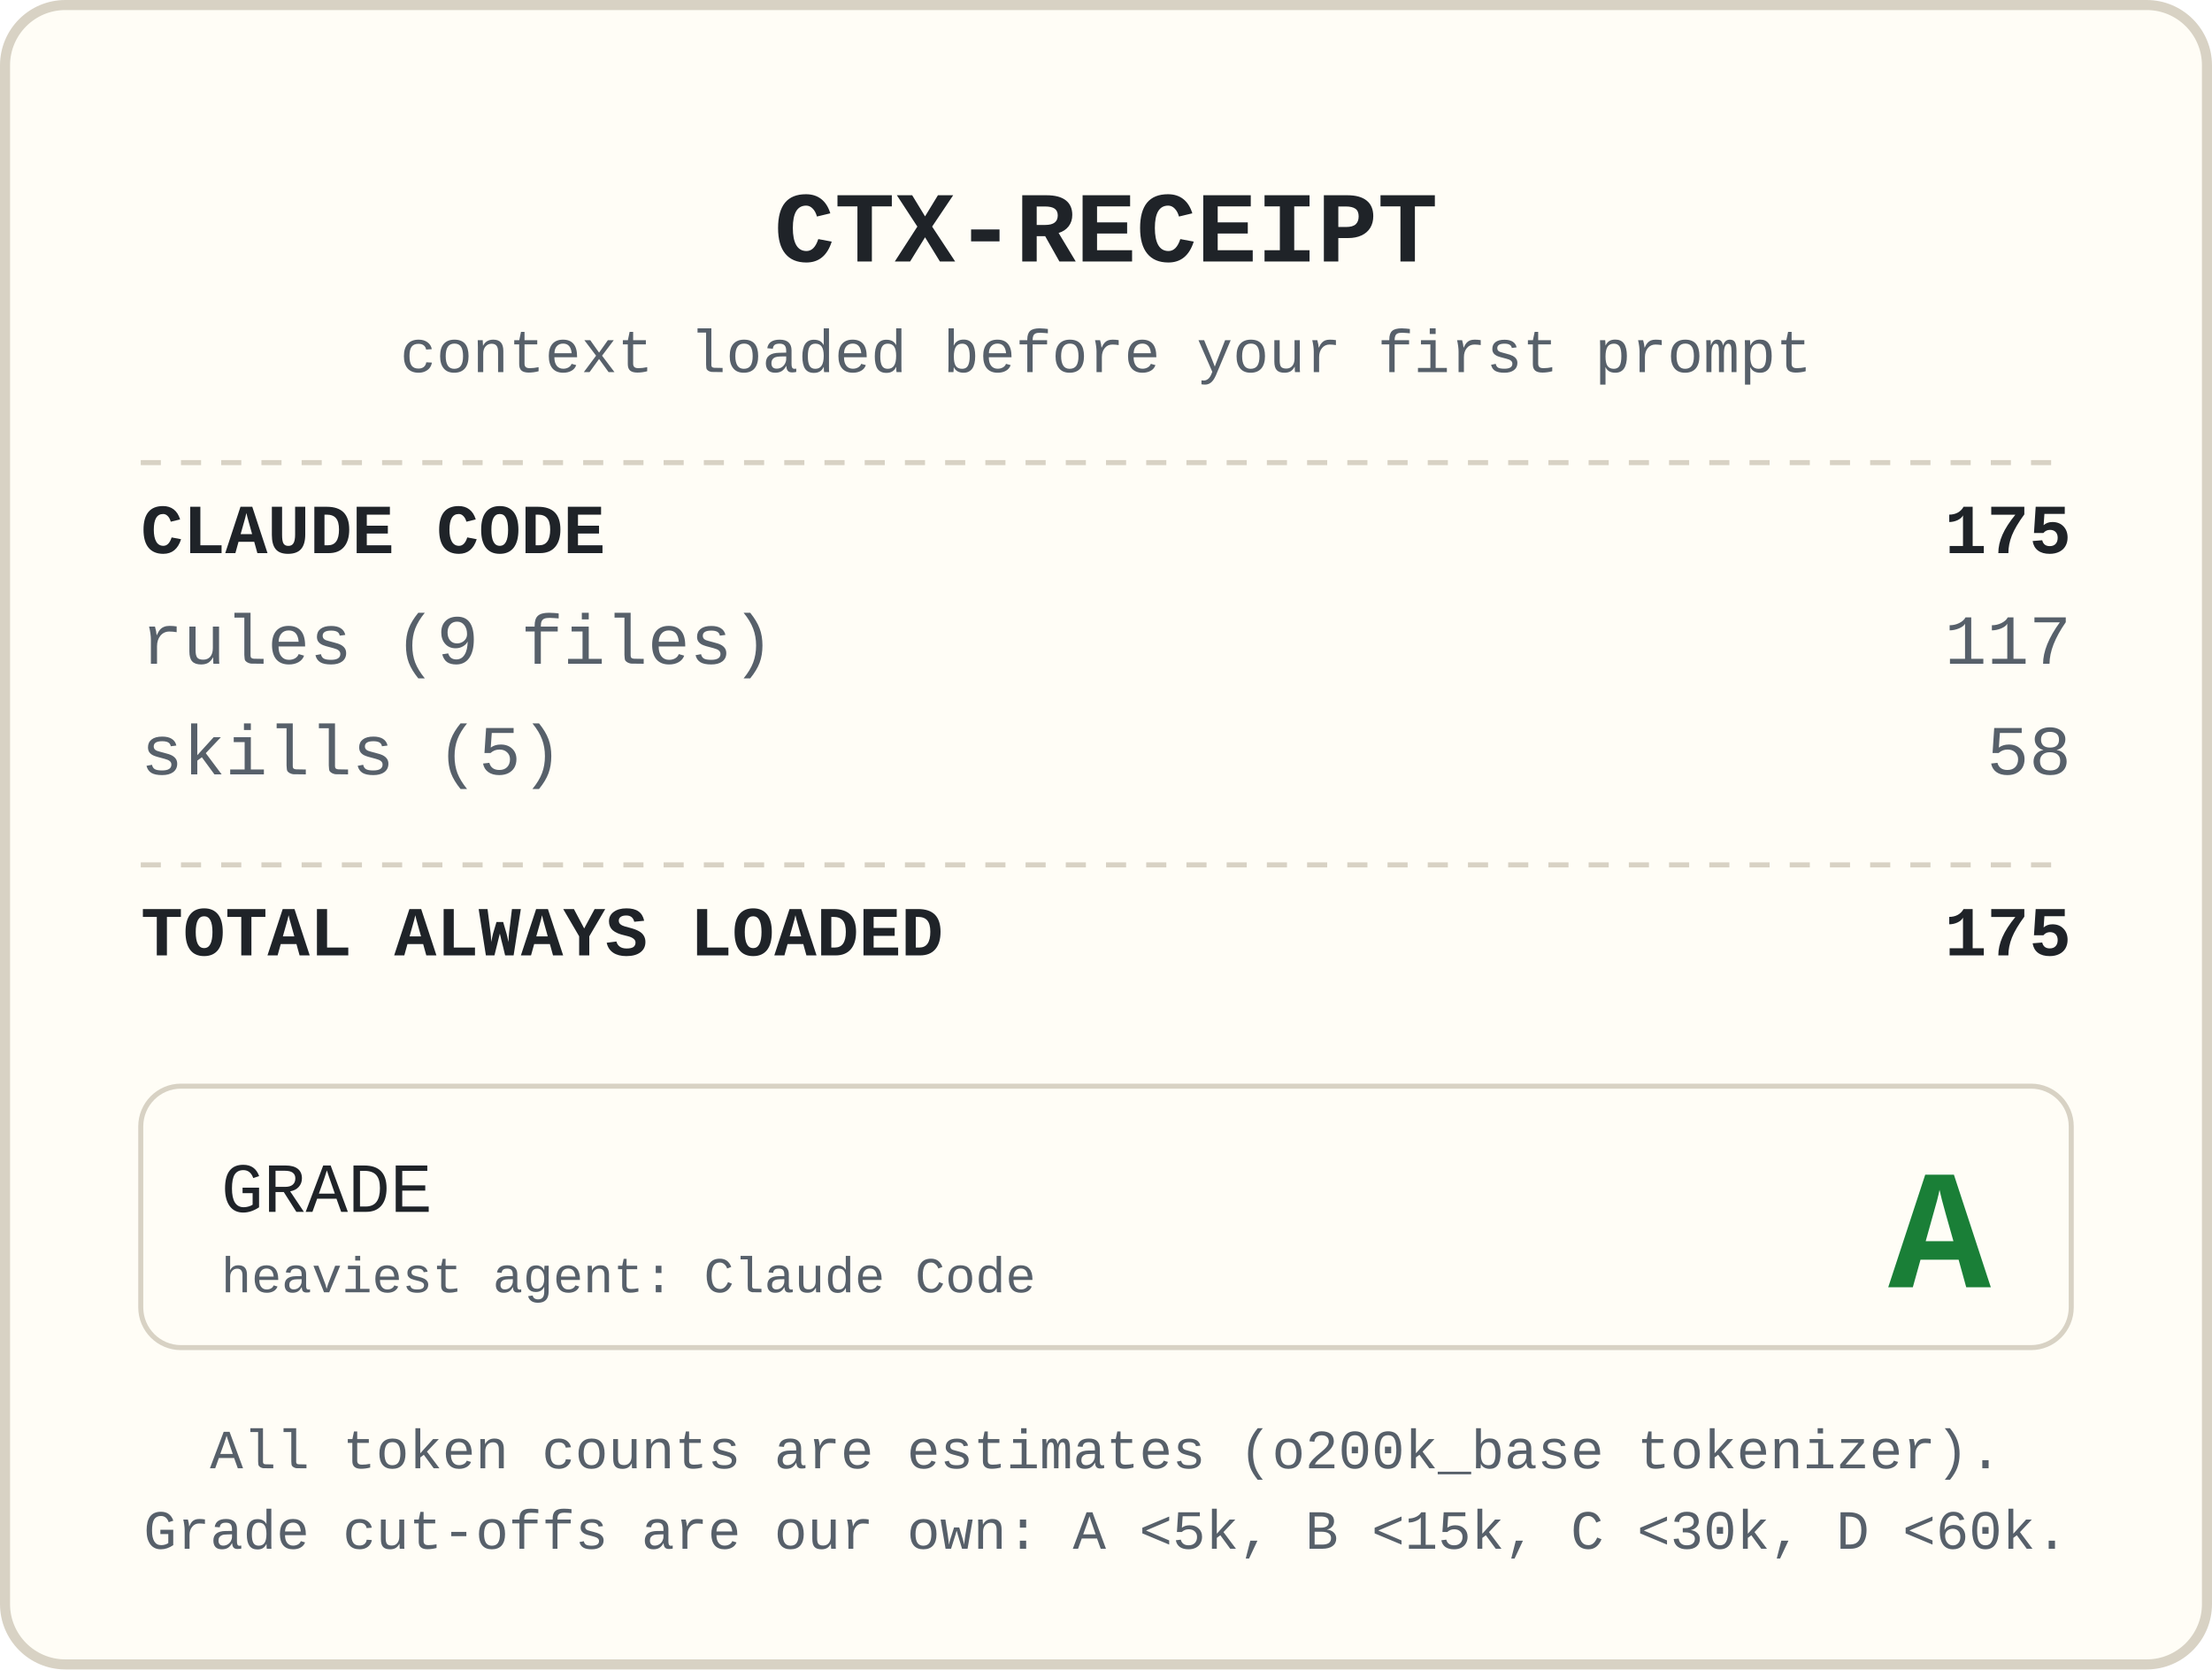
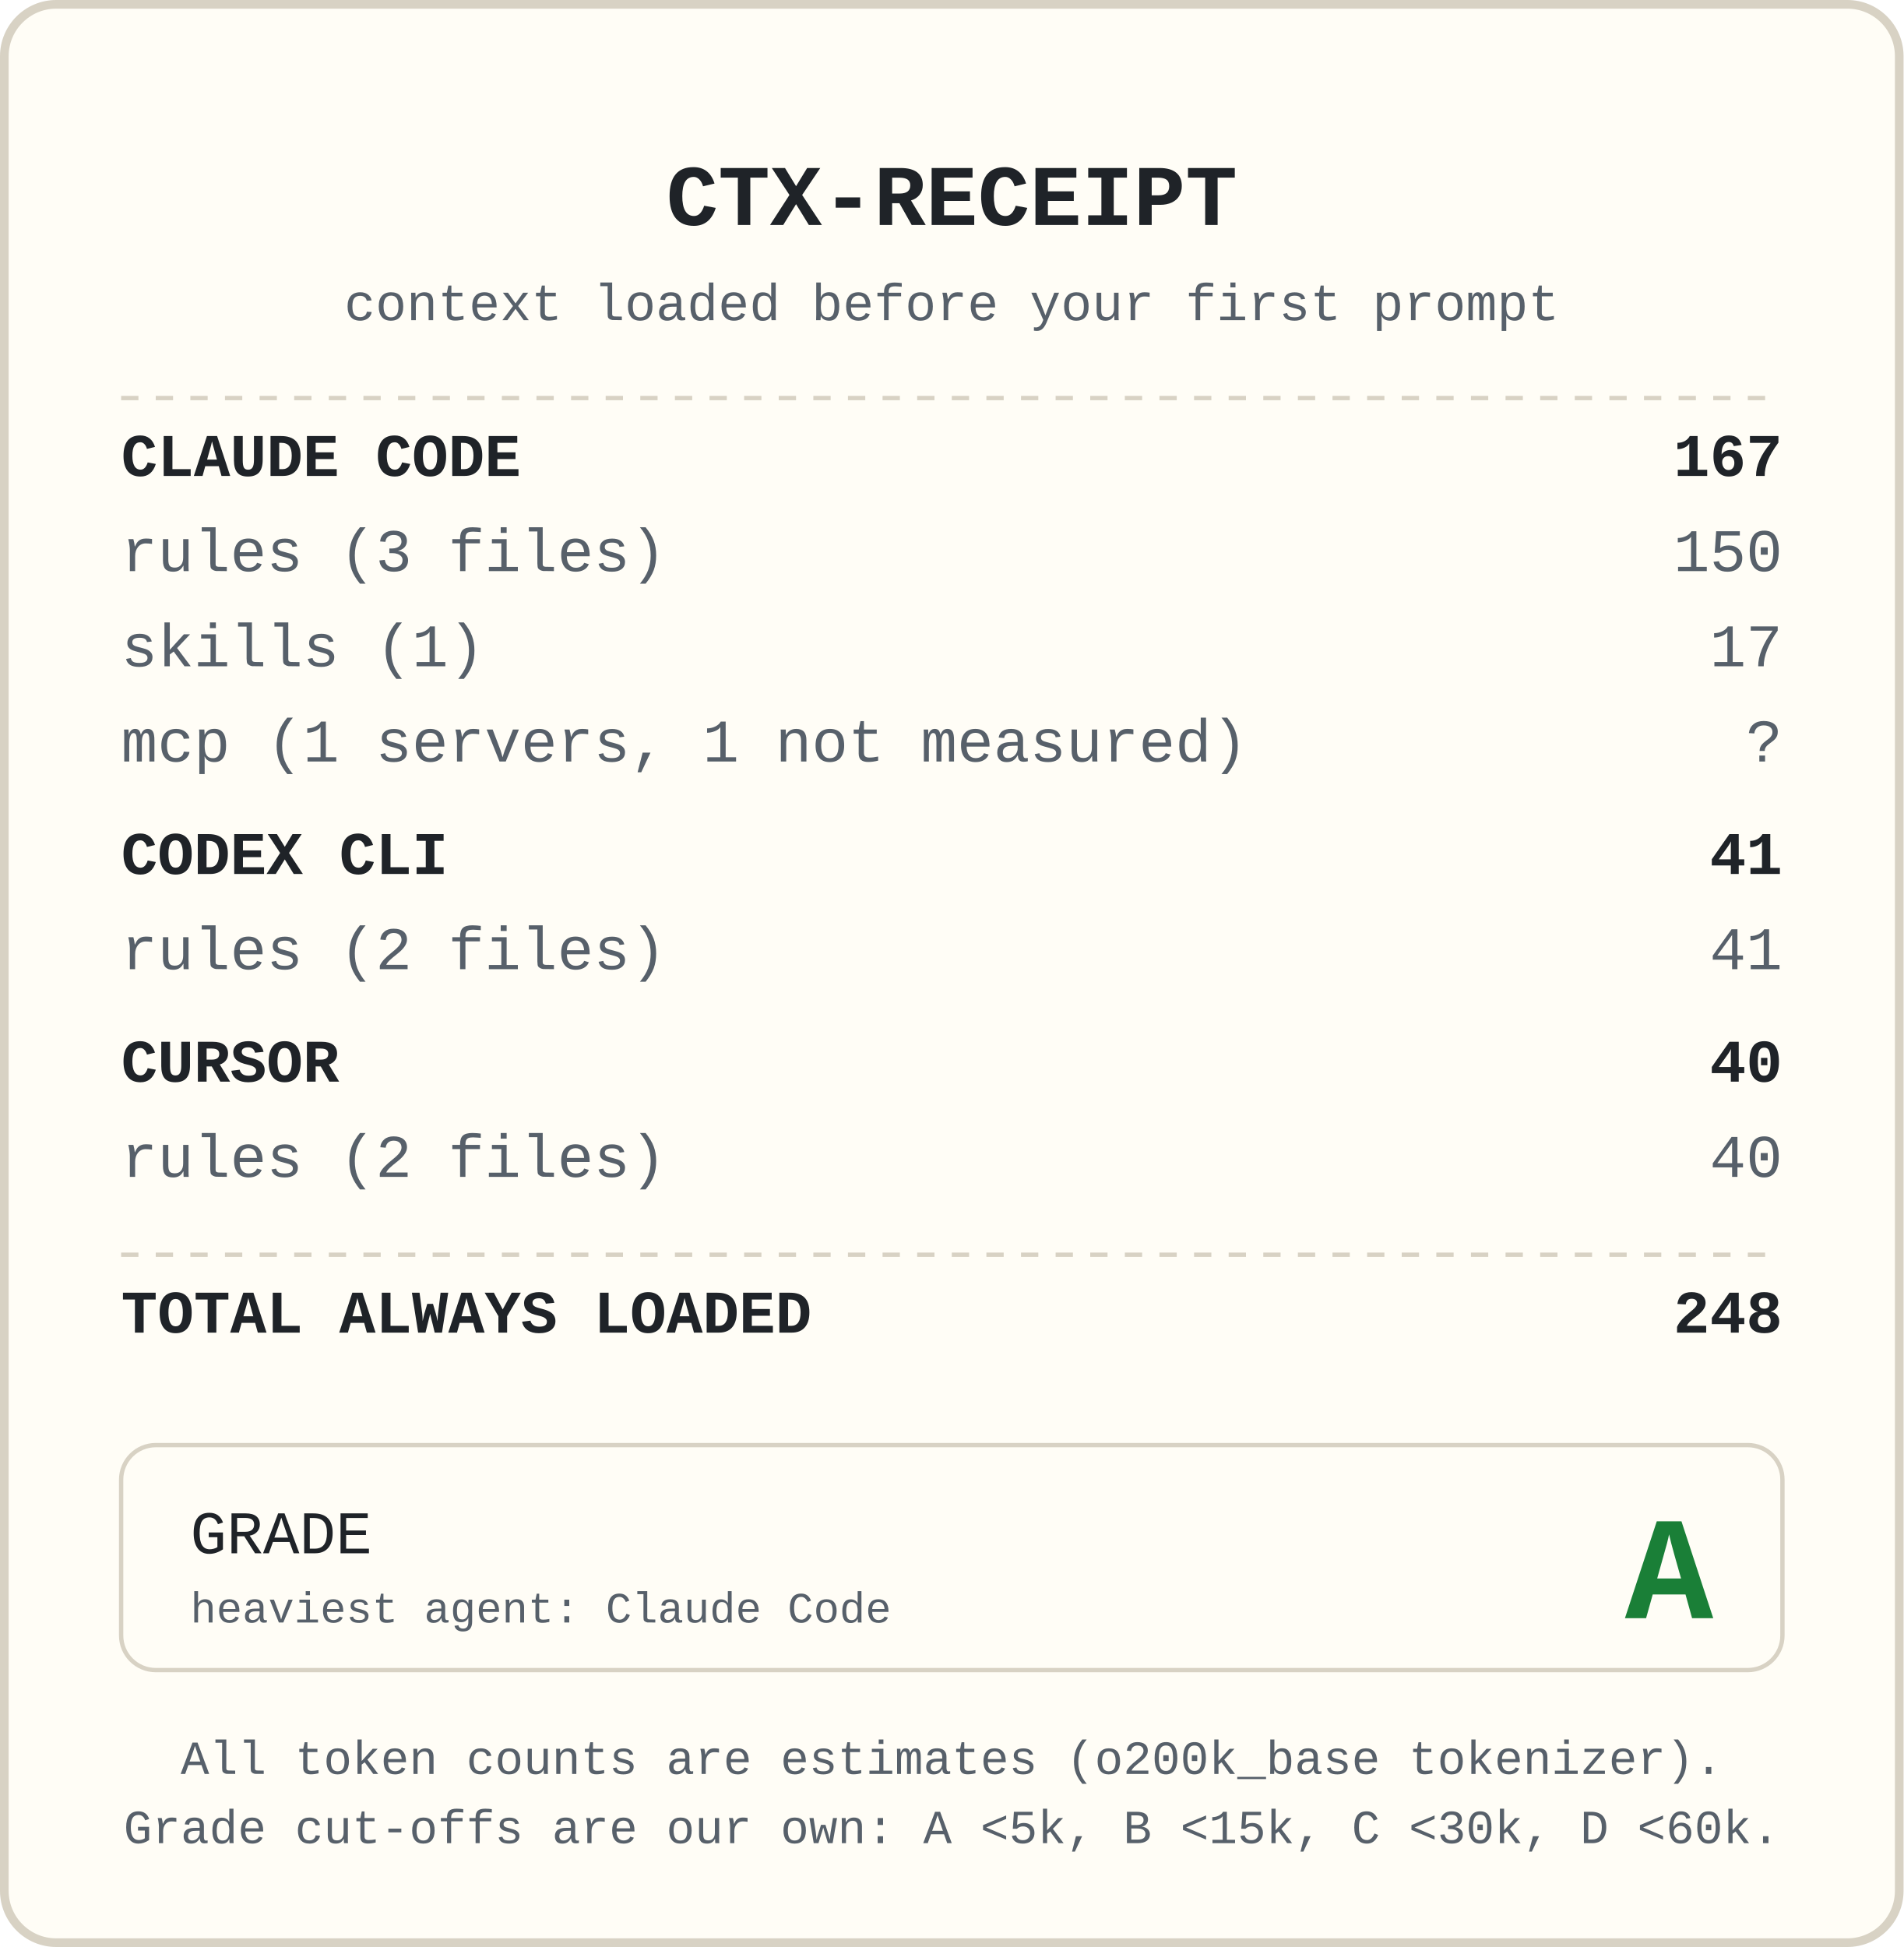
- <svg xmlns="http://www.w3.org/2000/svg" width="440" height="332" viewBox="0 0 440 332" role="img" aria-label="ctx-receipt: grade A, 175 tokens always loaded (estimate)">
-   <rect x="1" y="1" width="438" height="330" rx="12" fill="#fffdf6" stroke="#d8d2c4" stroke-width="2" />
+ <svg xmlns="http://www.w3.org/2000/svg" width="440" height="450" viewBox="0 0 440 450" role="img" aria-label="ctx-receipt: grade A, 248 tokens always loaded (estimate)">
+   <rect x="1" y="1" width="438" height="448" rx="12" fill="#fffdf6" stroke="#d8d2c4" stroke-width="2" />
  <g font-family="ui-monospace, SFMono-Regular, Menlo, Consolas, 'Liberation Mono', monospace">
    <text x="220" y="52" text-anchor="middle" font-size="20" font-weight="700" fill="#1f2328">CTX-RECEIPT</text>
    <text x="220" y="74" text-anchor="middle" font-size="12" font-weight="400" fill="#57606a">context loaded before your first prompt</text>
    <line x1="28" y1="92" x2="412" y2="92" stroke="#d8d2c4" stroke-dasharray="4 4" />
    <text x="28" y="110" text-anchor="start" font-size="14" font-weight="700" fill="#1f2328">CLAUDE CODE</text>
-     <text x="412" y="110" text-anchor="end" font-size="14" font-weight="700" fill="#1f2328">175</text>
-     <text x="28" y="132" text-anchor="start" font-size="14" font-weight="400" fill="#57606a">  rules (9 files)</text>
-     <text x="412" y="132" text-anchor="end" font-size="14" font-weight="400" fill="#57606a">117</text>
-     <text x="28" y="154" text-anchor="start" font-size="14" font-weight="400" fill="#57606a">  skills (5)</text>
-     <text x="412" y="154" text-anchor="end" font-size="14" font-weight="400" fill="#57606a">58</text>
-     <line x1="28" y1="172" x2="412" y2="172" stroke="#d8d2c4" stroke-dasharray="4 4" />
-     <text x="28" y="190" text-anchor="start" font-size="14" font-weight="700" fill="#1f2328">TOTAL ALWAYS LOADED</text>
-     <text x="412" y="190" text-anchor="end" font-size="14" font-weight="700" fill="#1f2328">175</text>
-     <rect x="28" y="216" width="384" height="52" rx="8" fill="none" stroke="#d8d2c4" />
-     <text x="44" y="241" font-size="14" fill="#1f2328">GRADE</text>
-     <text x="44" y="257" font-size="10" fill="#57606a">heaviest agent: Claude Code</text>
-     <text x="396" y="256" text-anchor="end" font-size="34" font-weight="700" fill="#1a7f37">A</text>
-     <text x="220" y="292" text-anchor="middle" font-size="11" font-weight="400" fill="#57606a">All token counts are estimates (o200k_base tokenizer).</text>
-     <text x="220" y="308" text-anchor="middle" font-size="11" font-weight="400" fill="#57606a">Grade cut-offs are our own: A &lt;5k, B &lt;15k, C &lt;30k, D &lt;60k.</text>
+     <text x="412" y="110" text-anchor="end" font-size="14" font-weight="700" fill="#1f2328">167</text>
+     <text x="28" y="132" text-anchor="start" font-size="14" font-weight="400" fill="#57606a">  rules (3 files)</text>
+     <text x="412" y="132" text-anchor="end" font-size="14" font-weight="400" fill="#57606a">150</text>
+     <text x="28" y="154" text-anchor="start" font-size="14" font-weight="400" fill="#57606a">  skills (1)</text>
+     <text x="412" y="154" text-anchor="end" font-size="14" font-weight="400" fill="#57606a">17</text>
+     <text x="28" y="176" text-anchor="start" font-size="14" font-weight="400" fill="#57606a">  mcp (1 servers, 1 not measured)</text>
+     <text x="412" y="176" text-anchor="end" font-size="14" font-weight="400" fill="#57606a">?</text>
+     <text x="28" y="202" text-anchor="start" font-size="14" font-weight="700" fill="#1f2328">CODEX CLI</text>
+     <text x="412" y="202" text-anchor="end" font-size="14" font-weight="700" fill="#1f2328">41</text>
+     <text x="28" y="224" text-anchor="start" font-size="14" font-weight="400" fill="#57606a">  rules (2 files)</text>
+     <text x="412" y="224" text-anchor="end" font-size="14" font-weight="400" fill="#57606a">41</text>
+     <text x="28" y="250" text-anchor="start" font-size="14" font-weight="700" fill="#1f2328">CURSOR</text>
+     <text x="412" y="250" text-anchor="end" font-size="14" font-weight="700" fill="#1f2328">40</text>
+     <text x="28" y="272" text-anchor="start" font-size="14" font-weight="400" fill="#57606a">  rules (2 files)</text>
+     <text x="412" y="272" text-anchor="end" font-size="14" font-weight="400" fill="#57606a">40</text>
+     <line x1="28" y1="290" x2="412" y2="290" stroke="#d8d2c4" stroke-dasharray="4 4" />
+     <text x="28" y="308" text-anchor="start" font-size="14" font-weight="700" fill="#1f2328">TOTAL ALWAYS LOADED</text>
+     <text x="412" y="308" text-anchor="end" font-size="14" font-weight="700" fill="#1f2328">248</text>
+     <rect x="28" y="334" width="384" height="52" rx="8" fill="none" stroke="#d8d2c4" />
+     <text x="44" y="359" font-size="14" fill="#1f2328">GRADE</text>
+     <text x="44" y="375" font-size="10" fill="#57606a">heaviest agent: Claude Code</text>
+     <text x="396" y="374" text-anchor="end" font-size="34" font-weight="700" fill="#1a7f37">A</text>
+     <text x="220" y="410" text-anchor="middle" font-size="11" font-weight="400" fill="#57606a">All token counts are estimates (o200k_base tokenizer).</text>
+     <text x="220" y="426" text-anchor="middle" font-size="11" font-weight="400" fill="#57606a">Grade cut-offs are our own: A &lt;5k, B &lt;15k, C &lt;30k, D &lt;60k.</text>
  </g>
</svg>
